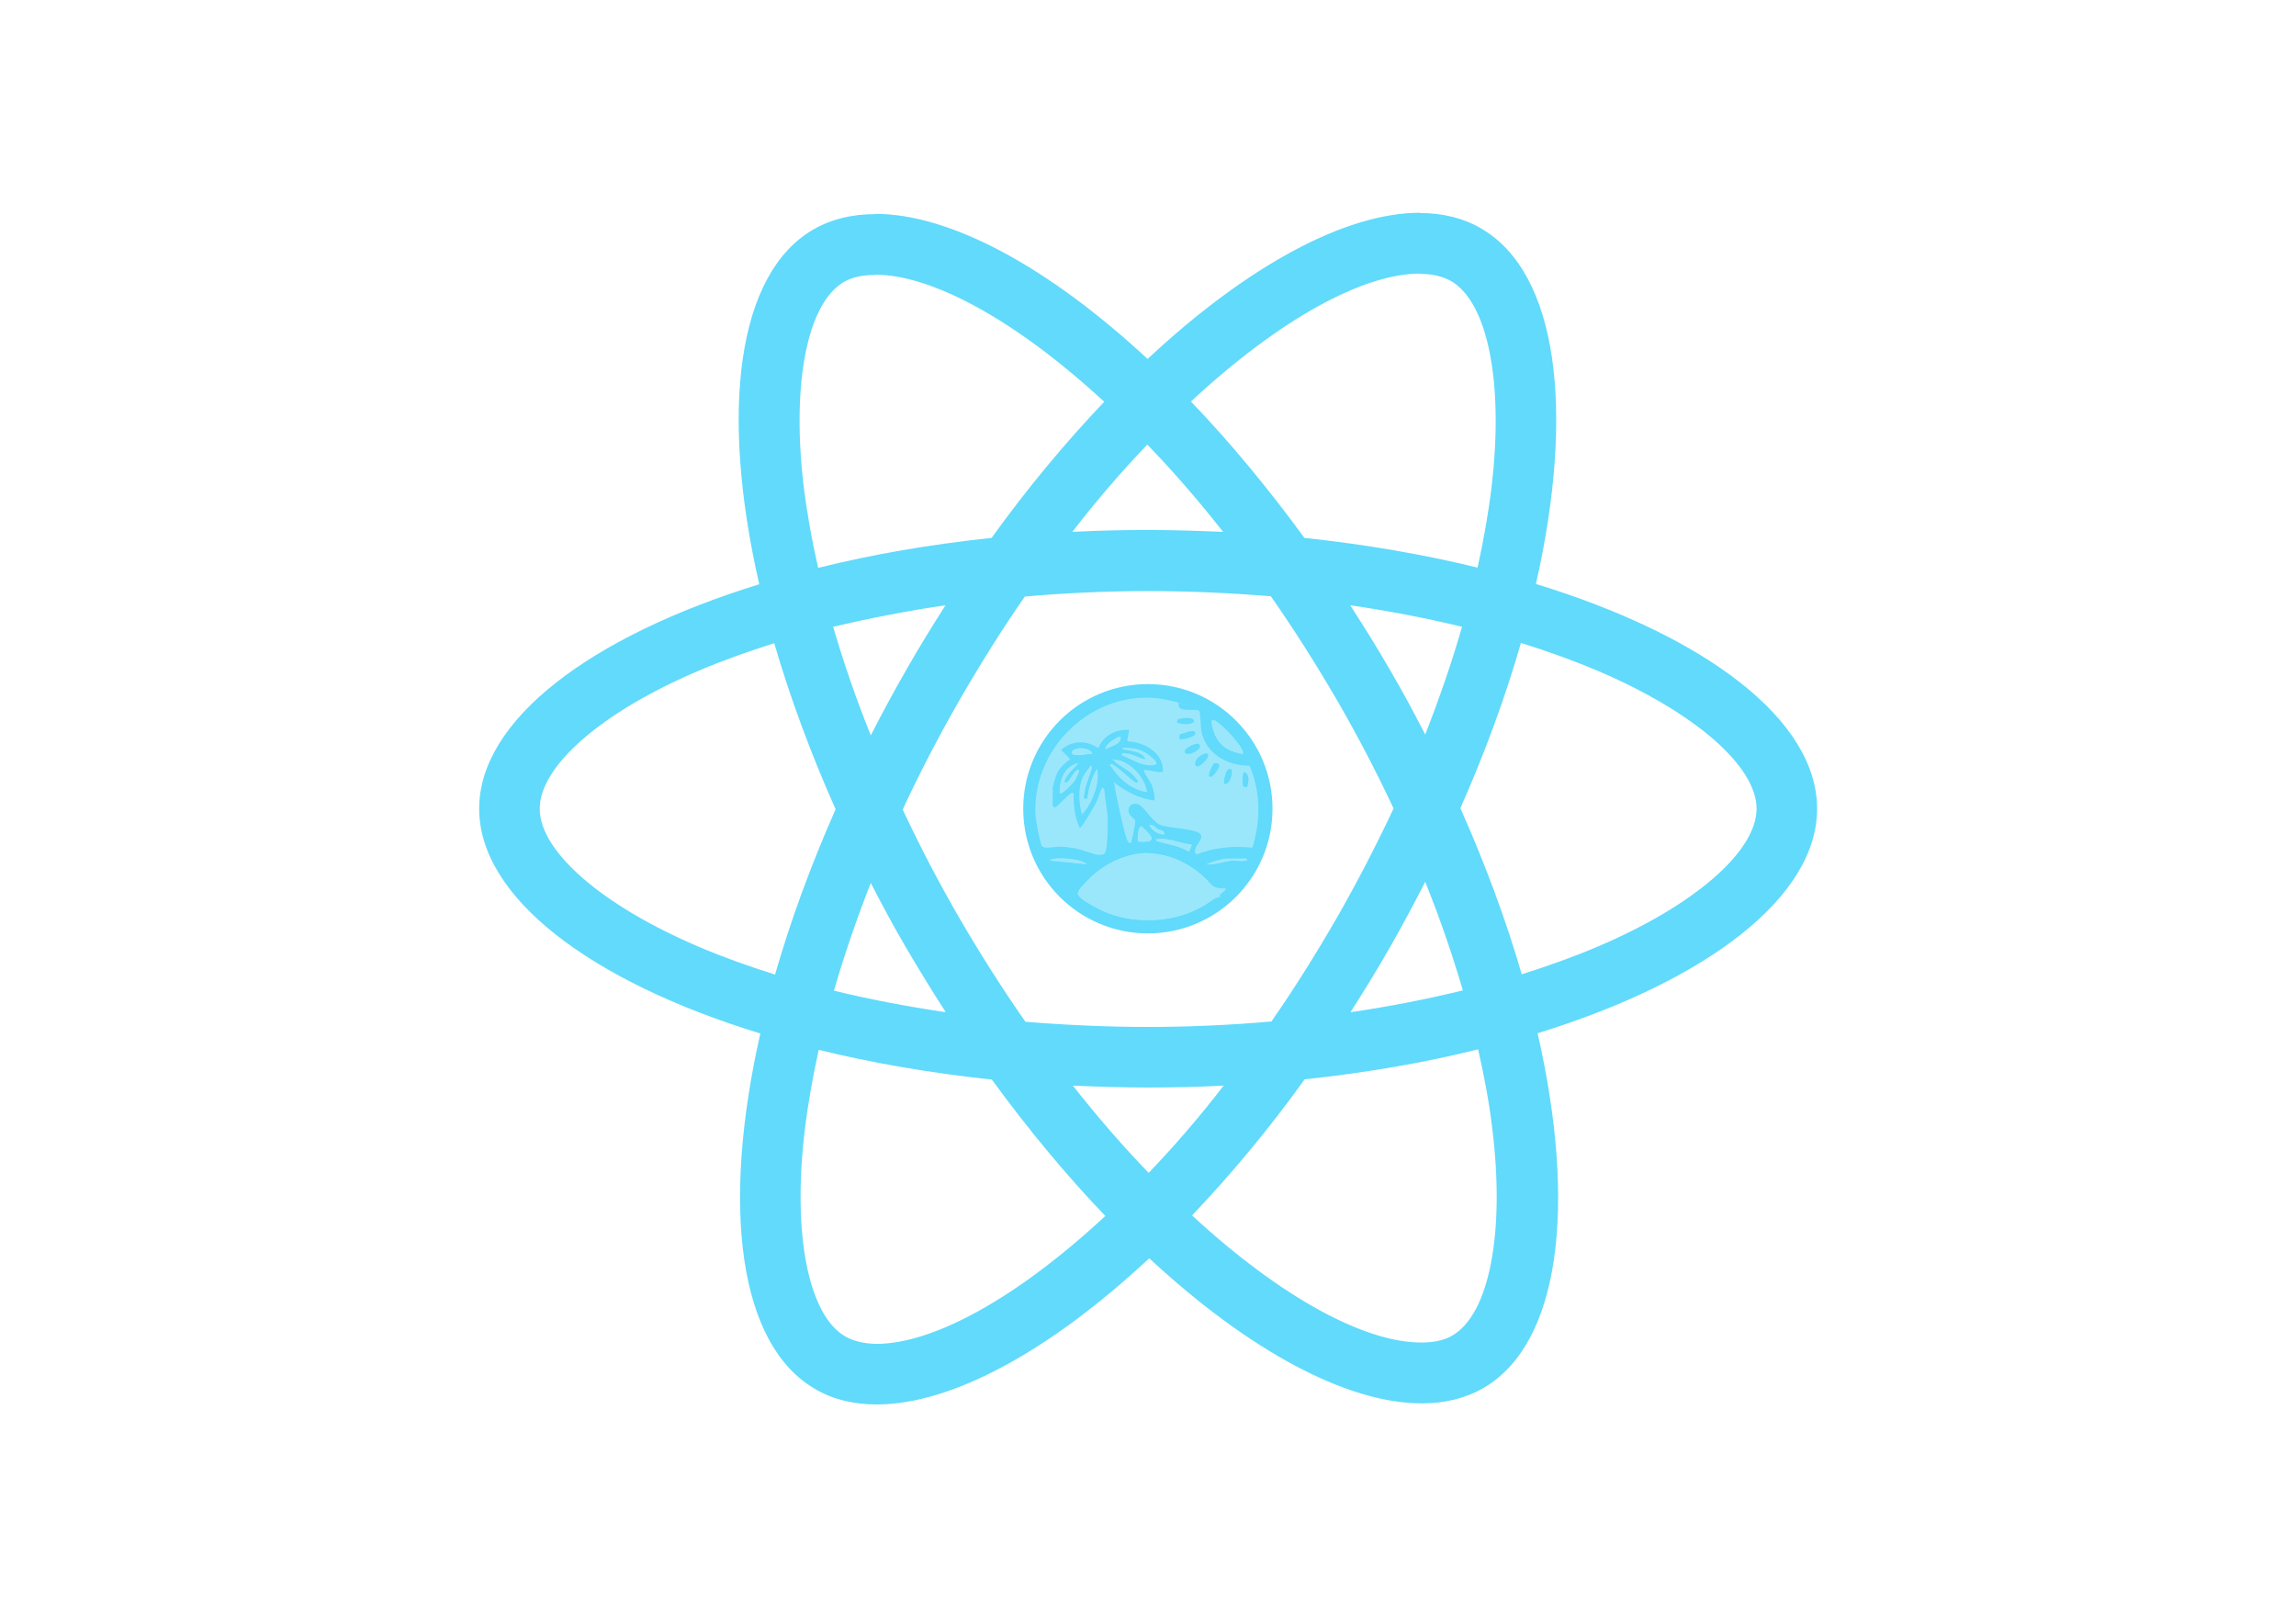
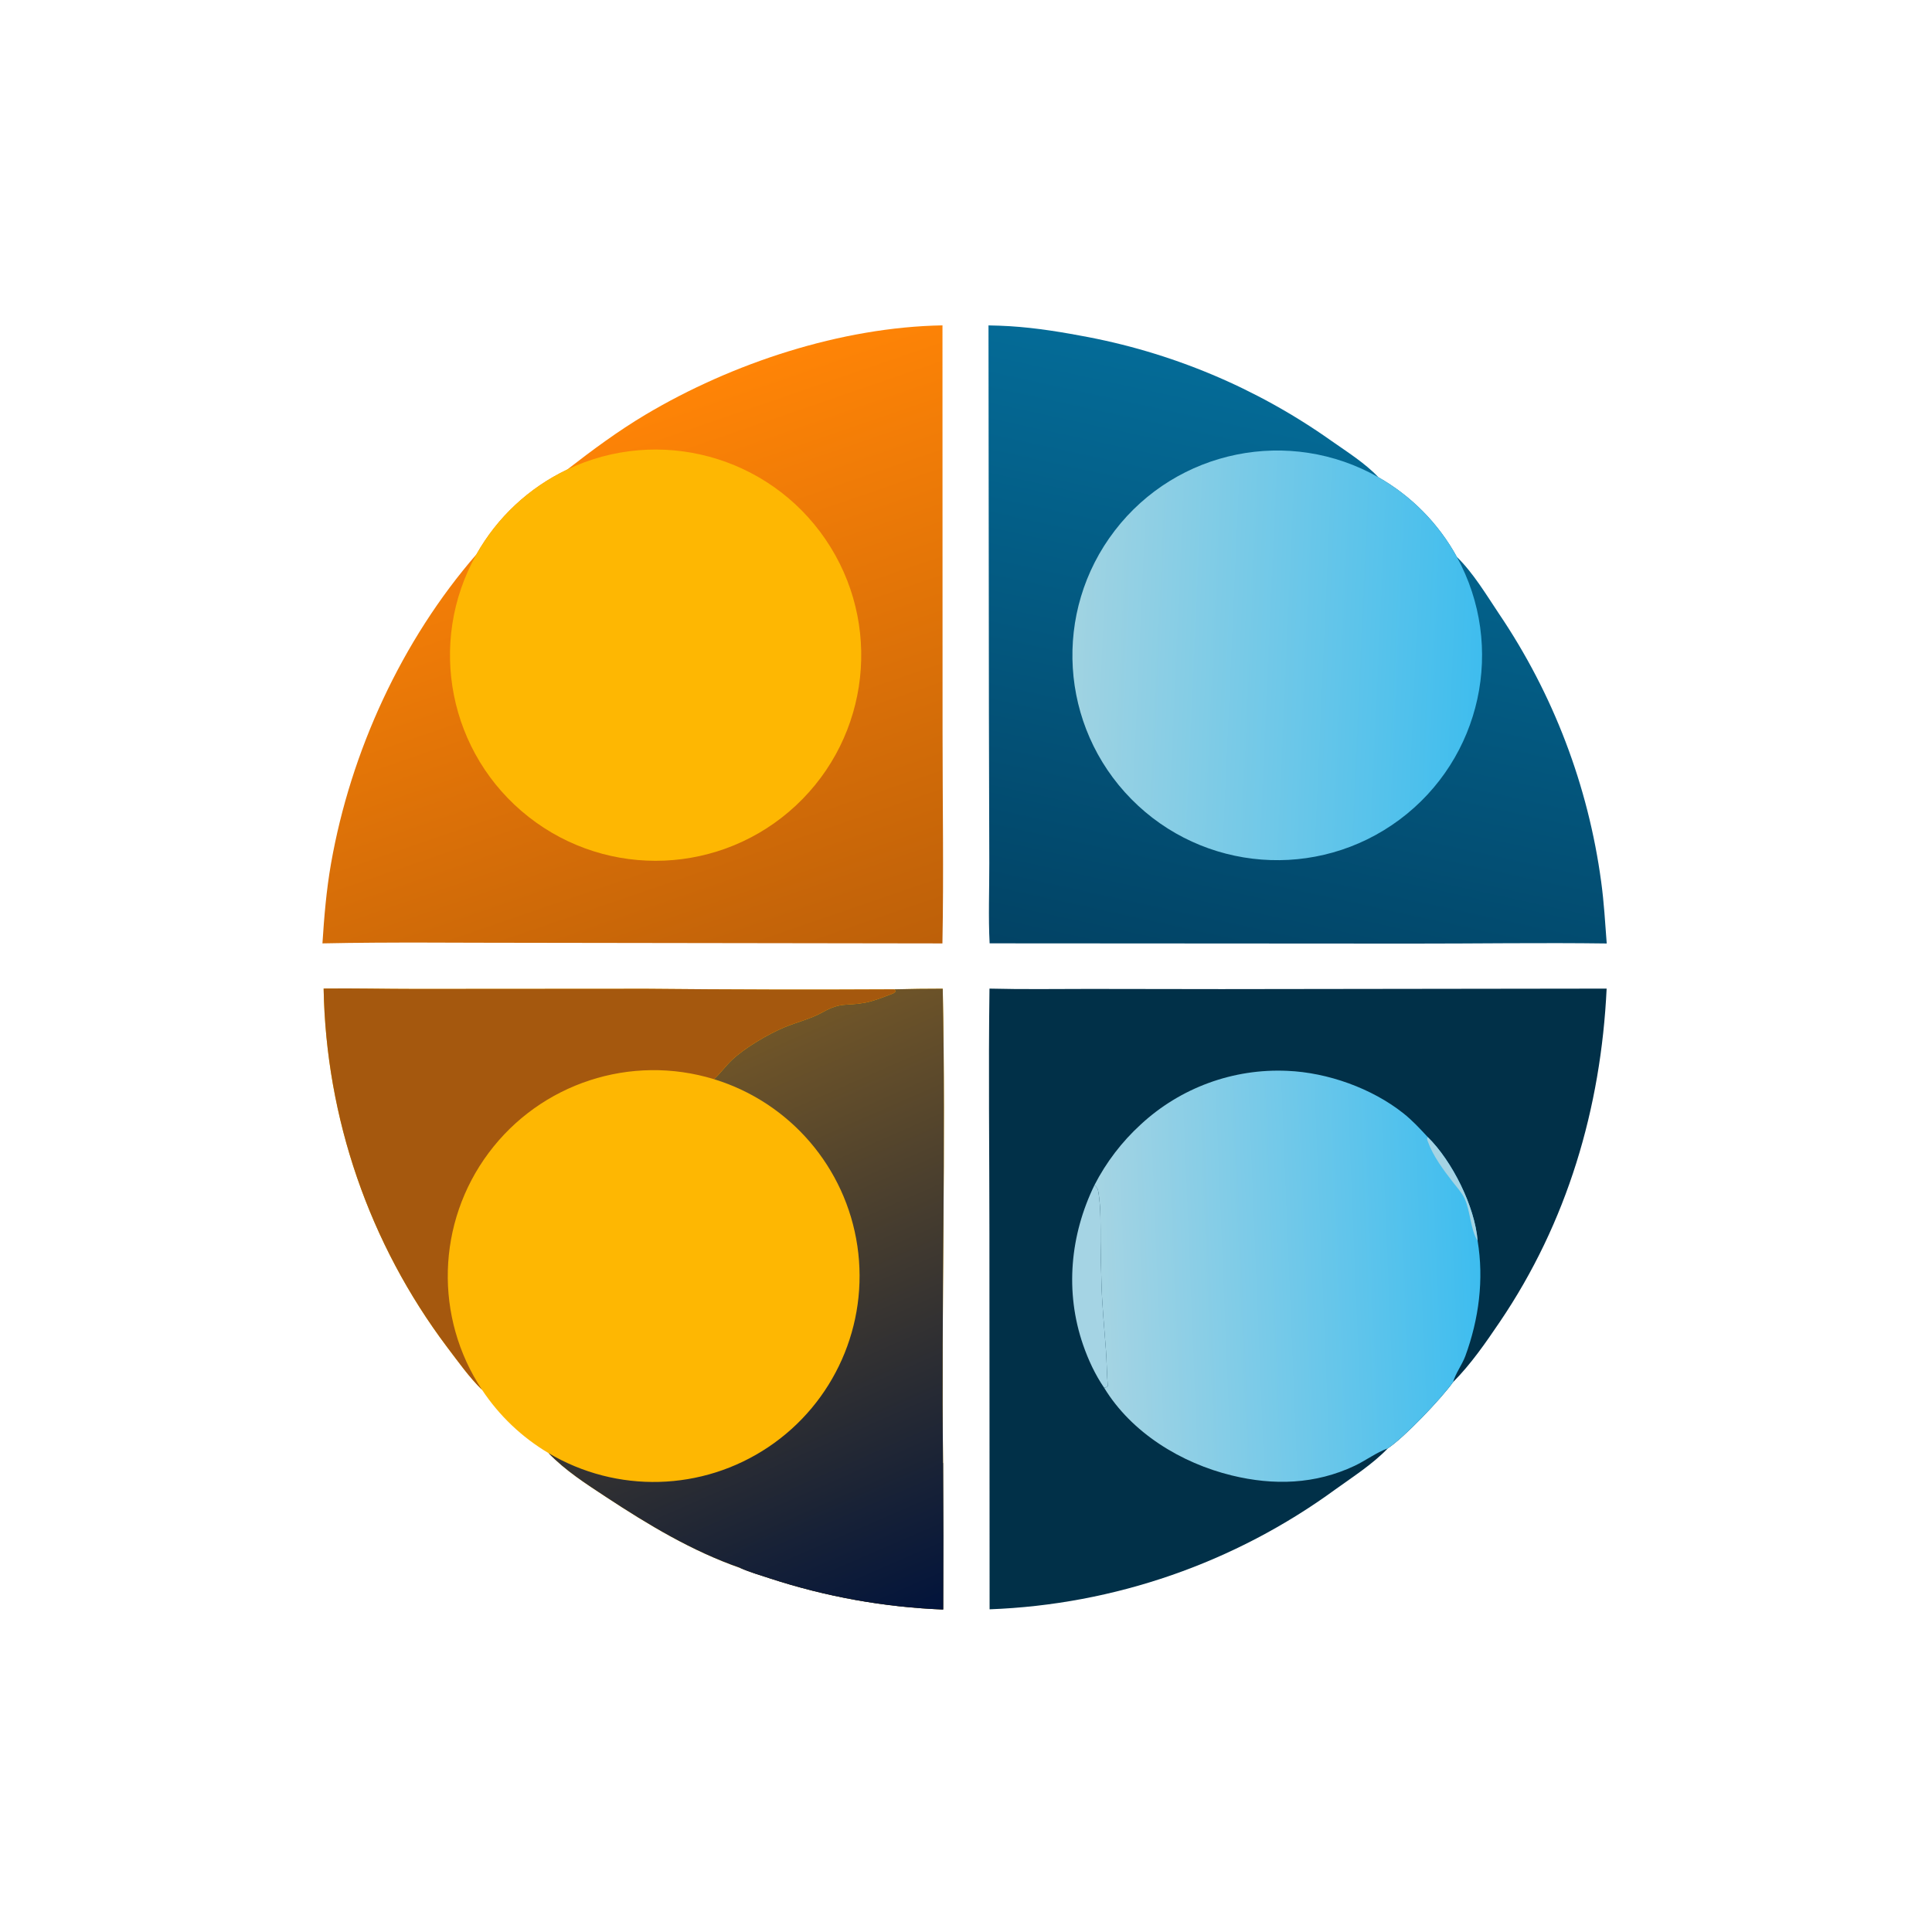
- <svg xmlns="http://www.w3.org/2000/svg" id="Layer_1" version="1.1" viewBox="0 0 841.9 595.3">
+ <svg xmlns="http://www.w3.org/2000/svg" width="256" height="256">
+   <path fill="#FEB702" transform="scale(0.25 0.25)" d="M171.529 523.951C187.764 523.758 204.012 524.16 220.25 524.155L342.939 524.075C386.623 524.505 430.31 524.602 473.995 524.365C482.553 524.142 491.114 524.031 499.675 524.033C501.407 607.792 498.887 691.649 499.841 775.426C500.001 801.309 500.024 827.193 499.91 853.076C468.737 851.858 437.884 846.324 408.23 836.634C402.956 834.899 397.331 833.279 392.26 831.014C366.827 822.148 343.656 808.19 321.281 793.478C310.543 786.418 299.694 779.453 290.705 770.157C276.603 761.777 264.572 750.326 255.505 736.655C248.598 729.87 242.867 721.723 237.015 714.036C195.711 659.153 172.793 592.628 171.529 523.951Z" />
  <defs>
-     <style>
-       .st0 {
-         fill: #9ae7fc;
-       }
- 
-       .st1 {
-         fill: #61dafb;
-       }
-     </style>
+     <linearGradient id="gradient_0" gradientUnits="userSpaceOnUse" x1="360.624" y1="569.049" x2="462.269" y2="799.44">
+       <stop offset="0" stop-color="#705528" />
+       <stop offset="1" stop-color="#172136" />
+     </linearGradient>
  </defs>
-   <g>
-     <path class="st1" d="M666.3,296.5c0-32.5-40.7-63.3-103.1-82.4,14.4-63.6,8-114.2-20.2-130.4-6.5-3.8-14.1-5.6-22.4-5.6v22.3c4.6,0,8.3.9,11.4,2.6,13.6,7.8,19.5,37.5,14.9,75.7-1.1,9.4-2.9,19.3-5.1,29.4-19.6-4.8-41-8.5-63.5-10.9-13.5-18.5-27.5-35.3-41.6-50,32.6-30.3,63.2-46.9,84-46.9v-22.3c-27.5,0-63.5,19.6-99.9,53.6-36.4-33.8-72.4-53.2-99.9-53.2v22.3c20.7,0,51.4,16.5,84,46.6-14,14.7-28,31.4-41.3,49.9-22.6,2.4-44,6.1-63.6,11-2.3-10-4-19.7-5.2-29-4.7-38.2,1.1-67.9,14.6-75.8,3-1.8,6.9-2.6,11.5-2.6v-22.3c-8.4,0-16,1.8-22.6,5.6-28.1,16.2-34.4,66.7-19.9,130.1-62.2,19.2-102.7,49.9-102.7,82.3s40.7,63.3,103.1,82.4c-14.4,63.6-8,114.2,20.2,130.4,6.5,3.8,14.1,5.6,22.5,5.6,27.5,0,63.5-19.6,99.9-53.6,36.4,33.8,72.4,53.2,99.9,53.2,8.4,0,16-1.8,22.6-5.6,28.1-16.2,34.4-66.7,19.9-130.1,62-19.1,102.5-49.9,102.5-82.3zm-130.2-66.7c-3.7,12.9-8.3,26.2-13.5,39.5-4.1-8-8.4-16-13.1-24-4.6-8-9.5-15.8-14.4-23.4,14.2,2.1,27.9,4.7,41,7.9zm-45.8,106.5c-7.8,13.5-15.8,26.3-24.1,38.2-14.9,1.3-30,2-45.2,2s-30.2-.7-45-1.9c-8.3-11.9-16.4-24.6-24.2-38-7.6-13.1-14.5-26.4-20.8-39.8,6.2-13.4,13.2-26.8,20.7-39.9,7.8-13.5,15.8-26.3,24.1-38.2,14.9-1.3,30-2,45.2-2s30.2.7,45,1.9c8.3,11.9,16.4,24.6,24.2,38,7.6,13.1,14.5,26.4,20.8,39.8-6.3,13.4-13.2,26.8-20.7,39.9zm32.3-13c5.4,13.4,10,26.8,13.8,39.8-13.1,3.2-26.9,5.9-41.2,8,4.9-7.7,9.8-15.6,14.4-23.7,4.6-8,8.9-16.1,13-24.1zm-101.4,106.7c-9.3-9.6-18.6-20.3-27.8-32,9,.4,18.2.7,27.5.7s18.7-.2,27.8-.7c-9,11.7-18.3,22.4-27.5,32zm-74.4-58.9c-14.2-2.1-27.9-4.7-41-7.9,3.7-12.9,8.3-26.2,13.5-39.5,4.1,8,8.4,16,13.1,24s9.5,15.8,14.4,23.4zm73.9-208.1c9.3,9.6,18.6,20.3,27.8,32-9-.4-18.2-.7-27.5-.7s-18.7.2-27.8.7c9-11.7,18.3-22.4,27.5-32zm-74,58.9c-4.9,7.7-9.8,15.6-14.4,23.7-4.6,8-8.9,16-13,24-5.4-13.4-10-26.8-13.8-39.8,13.1-3.1,26.9-5.8,41.2-7.9zm-90.5,125.2c-35.4-15.1-58.3-34.9-58.3-50.6s22.9-35.6,58.3-50.6c8.6-3.7,18-7,27.7-10.1,5.7,19.6,13.2,40,22.5,60.9-9.2,20.8-16.6,41.1-22.2,60.6-9.9-3.1-19.3-6.5-28-10.2zm53.8,142.9c-13.6-7.8-19.5-37.5-14.9-75.7,1.1-9.4,2.9-19.3,5.1-29.4,19.6,4.8,41,8.5,63.5,10.9,13.5,18.5,27.5,35.3,41.6,50-32.6,30.3-63.2,46.9-84,46.9-4.5-.1-8.3-1-11.3-2.7zm237.2-76.2c4.7,38.2-1.1,67.9-14.6,75.8-3,1.8-6.9,2.6-11.5,2.6-20.7,0-51.4-16.5-84-46.6,14-14.7,28-31.4,41.3-49.9,22.6-2.4,44-6.1,63.6-11,2.3,10.1,4.1,19.8,5.2,29.1zm38.5-66.7c-8.6,3.7-18,7-27.7,10.1-5.7-19.6-13.2-40-22.5-60.9,9.2-20.8,16.6-41.1,22.2-60.6,9.9,3.1,19.3,6.5,28.1,10.2,35.4,15.1,58.3,34.9,58.3,50.6,0,15.7-23,35.6-58.4,50.6zm-264.9-268.7z" />
-     <circle class="st1" cx="420.9" cy="296.5" r="45.7" />
-     <path class="st1" d="M520.5,78.1" />
-   </g>
-   <circle class="st0" cx="420.8" cy="296.6" r="43" />
-   <path class="st1" d="M466.1,296.6c0,25-20.2,45.2-45.2,45.2s-45.2-20.2-45.2-45.2,20.2-45.2,45.2-45.2,45.2,20.2,45.2,45.2ZM386,295.6v-6.3c0-1.1,1.2-5.1,1.8-6.2,1-1.9,2.9-3.5,4.6-4.7l-3.4-3.4c4-3.6,9.4-3.7,13.7-.7,1.9-4.7,6.6-7.1,11.6-6.7l-.8,4.2c5.9.2,13.1,4.1,13.1,10.8s0,.5-.7.7c-1.7.3-3.4-.4-5-.6s-1.2-.4-1.2.3,2.5,4.1,3,5.5,1,3.5.8,5.3c-5.6-.8-10.5-3.2-14.8-6.7.3,2.6,4.1,21.7,5.3,21.9s.8-.6,1-1.1,1.3-6.3,1.3-6.7c0-1-1.7-1.8-2.2-2.8-1.2-2.7,1.3-4.7,3.7-3.3s5.2,6.2,7.5,7.3,13,1.4,14.8,3.3-2.9,4.6-1.5,7.6c6.7-2.6,13.5-3.3,20.6-2.5,3.1-9.7,3.1-20.3-.9-29.8-7.3,0-14.7-3.6-17.2-10.8-2.5-7.2-.7-8.6-1.3-9.3-.8-1-6.3.6-7.4-1.5s.3-1.1-.2-1.4-1.9-.6-2.6-.8c-26-6.4-51.3,15.7-49.7,42.1,0,1.6,1.6,10.3,2.4,11.1s4.8,0,6.3,0,3.7.3,5,.5c2.9.4,7.2,2.4,9.4,2.5s2.4-.8,2.7-2.4c.4-2.6.5-7.4.5-10.1s-1-7.8-1.3-11.6c-.9-.2-.7,0-.9.5-.7,1.3-1.1,3.2-1.9,4.8s-5.2,8.7-5.7,9-.7-.5-.8-.8c-1.6-3.5-2-7.9-1.9-11.8-.9-1-5.4,4.9-6.7,5.3l-.8-.4v-.3h-.2ZM455.6,276.4c1.1-1.2-6-8.9-7.2-10-3-2.7-5.4-4.5-3.5,1.4s5.7,7.8,10.6,8.5h.1ZM410.9,270.1c-.4-.5-6.1,2.9-5.5,4.6,1.9-1.3,5.9-1.7,5.5-4.6ZM400.4,276.4c-.3-2.4-6.3-2.7-7.2-1s1.6,1.4,1.9,1.4c1.8.3,3.5-.6,5.2-.4h.1ZM411.3,276.8c3.8,1.3,6.6,3.6,10.9,3.7s0-3-1.2-3.9c-2.2-1.7-5.1-2.4-7.8-2.4s-1.6-.3-1.4.4c2.8.6,7.3.7,8.4,3.8-2.3-.3-3.9-1.6-6.2-2s-2.5-.5-2.6.3h0ZM420.6,290.3c-.8-5.1-5.7-10.8-10.9-11.6s-1.3-.4-.8.5,4.7,3.2,5.7,4,4.5,4.2,2.1,3.8-8.4-7.8-9.4-6.7c.2.9,1.1,1.9,1.7,2.7,3,3.8,6.9,6.8,11.8,7.4h-.2ZM395.3,279.8c-5,1.1-6.9,6.3-6.7,11,.7.8,5-3.8,5.4-4.5s2.7-4.6,1.1-4-2.9,4.4-4.2,4.6.2-2.1.4-2.5c1.1-1.6,2.9-3.1,4-4.6h0ZM400.4,281.5c-.4-.5-2,1.3-2.3,1.7-2.9,3.9-2.6,10.2-1.5,14.8.8.2.8-.3,1.2-.7,3-3.8,5.5-10.5,4.5-15.4-2.1,3.1-3.1,7.3-3.6,11h-1.3c0-4,1.9-7.7,3-11.4h0ZM426.9,305.9c0-1.7-1.7-1.4-2.5-1.9s-1.3-1.9-3-1.4c1.3,2.1,3,3.2,5.5,3.4h0ZM417.2,308.5c7.6.7,5.5-1.9,1.4-5.5-1.3-.3-1.5,4.5-1.4,5.5ZM437,309.7c-3.5-.3-7.8-2-11.2-2.1s-1.3,0-1.9.7c4,1.3,8.4,1.7,12.1,4l1-2.5h0ZM420.5,312.8c-7.3,0-15.1,3.7-20.4,8.8s-4.8,5.3-4.8,6.2c0,1.8,8.6,6.2,10.5,6.8,12.1,4.8,27.5,3.5,38.2-4.2s3.1-2.7,0-6.2c-5.7-6.6-14.7-11.4-23.4-11.3h-.1ZM398.7,316.9c-1.4-1.4-5-1.9-7-2.1s-5.3-.3-6.9.6l13.9,1.4h0ZM456.9,314.8h-7.4c-.9,0-4.9,1.1-6,1.6s-.8.6,0,.5c2.4,0,5.1-1,7.6-1.3s3.5.2,5.1,0,1.3-.3.6-.8h0Z" />
-   <path class="st0" d="M386,295.6l.8.4c1.3-.3,5.8-6.2,6.7-5.3,0,3.9.3,8.3,1.9,11.8s0,1.2.8.8,5.1-7.8,5.7-9,1.3-3.5,1.9-4.8,0-.7.9-.5c.3,3.8,1.2,7.8,1.3,11.6s0,7.5-.5,10.1-1.1,2.4-2.7,2.4-6.5-2.1-9.4-2.5-3.7-.5-5-.5-5.4,1.1-6.3,0-2.2-9.5-2.4-11.1c-1.5-26.4,23.7-48.5,49.7-42.1s2.2.4,2.6.8,0,1,.2,1.4c1.1,2,6.5.5,7.4,1.5s.4,6.9,1.3,9.3c2.5,7.2,10,10.9,17.2,10.8,4,9.4,4,20.1.9,29.8-7.2-.7-13.9,0-20.6,2.5-1.3-3.1,4.1-5.1,1.5-7.6s-11.8-1.9-14.8-3.3-5.4-6.1-7.5-7.3-4.9.6-3.7,3.3,2.1,1.8,2.2,2.8-1,6.2-1.3,6.7-.3,1.3-1,1.1c-1.1-.3-5-19.3-5.3-21.9,4.3,3.5,9.2,5.9,14.8,6.7.2-1.9-.3-3.5-.8-5.3s-3-5.1-3-5.5c0-.8.9-.3,1.2-.3,1.6,0,3.3.8,5,.6s.7.3.7-.7c0-6.6-7.2-10.6-13.1-10.8l.8-4.2c-5.1-.3-9.6,2-11.6,6.7-4.3-3-9.8-3-13.7.7l3.4,3.4c-1.8,1.3-3.5,2.8-4.6,4.7s-1.8,5.1-1.8,6.2v6.6h.2ZM431.6,265c7.8,2.1,8.7-3.5.2-1.3l-.2,1.3ZM432.4,270.9c.3.6,6.4-.4,5.8-2.3s-4.6.6-5.7.6l-.2,1.7h.1ZM434.5,276c.8,1.2,5.7-1.8,5.5-2.7-.4-1.9-6.6,1.2-5.5,2.7ZM442.9,276.4c-.9-.9-5,2.8-4.6,4,.6,2.4,5.7-3,4.6-4ZM445.1,279.9c-.3.2-3.1,4.6-1.5,5s3.5-3.4,3.5-4-1.3-1.3-2-.9h0ZM448.9,287.4c2.1.8,3.8-5.1,2.3-5.5-1.9-.6-2.6,5.1-2.3,5.5ZM457.3,288.6c.5-1.7,1.1-4.7-1-5.5-1,.3-.6,3.9-.6,4.8l.3.5,1.3.2h0Z" />
-   <path class="st0" d="M455.6,276.4c-5-.8-9.1-3.6-10.6-8.5s.5-4,3.5-1.4,8.3,8.7,7.2,10h-.1Z" />
-   <path class="st0" d="M420.6,290.3c-4.9-.6-8.9-3.6-11.8-7.4s-1.5-1.8-1.7-2.7c1-1,8.5,6.6,9.4,6.7,2.4.4-1.8-3.5-2.1-3.8-1-.8-5.4-3.5-5.7-4-.4-.8.5-.5.8-.5,5.2.8,10.1,6.6,10.9,11.6h.2Z" />
-   <path class="st0" d="M400.4,281.5c-1.1,3.7-3,7.3-3,11.4h1.3c.5-3.7,1.5-7.8,3.6-11,1,4.8-1.5,11.6-4.5,15.4s-.4.8-1.2.7c-1.1-4.5-1.3-10.8,1.5-14.8s1.9-2.2,2.3-1.7h0Z" />
-   <path class="st0" d="M411.3,276.8c0-.8,2.1-.4,2.6-.3,2.4.4,4,1.7,6.2,2-1.2-3.1-5.7-3.2-8.4-3.8,0-.8.9-.4,1.4-.4,2.8,0,5.6.7,7.8,2.4,2.2,1.7,4,4,1.2,3.9-4.3,0-7.1-2.4-10.9-3.7h0Z" />
-   <path class="st0" d="M395.3,279.8c-1.1,1.6-3,3-4,4.6s-1.9,2.8-.4,2.5,2.8-4,4.2-4.6-.9,3.6-1.1,4c-.4.7-4.7,5.2-5.4,4.5-.2-4.6,1.8-9.9,6.7-11h0Z" />
-   <path class="st0" d="M437,309.7l-1,2.5c-3.6-2.3-8-2.8-12.1-4,.5-.7,1.1-.7,1.9-.7,3.4,0,7.8,1.8,11.2,2.1h0Z" />
-   <path class="st0" d="M417.2,308.5c0-1,0-5.8,1.4-5.5,4,3.5,6.1,6.2-1.4,5.5Z" />
-   <path class="st0" d="M400.4,276.4c-1.8-.3-3.5.7-5.2.4s-2.3-.8-1.9-1.4c.8-1.6,6.9-1.4,7.2,1h-.1Z" />
-   <path class="st0" d="M410.9,270.1c.4,3-3.6,3.3-5.5,4.6-.6-1.8,5-5.1,5.5-4.6Z" />
-   <path class="st0" d="M426.9,305.9c-2.5-.2-4.1-1.3-5.5-3.4,1.7-.4,2,.8,3,1.4s2.6.3,2.5,1.9h0Z" />
-   <path class="st1" d="M432.4,270.9l.2-1.7c1.1,0,5.1-2.2,5.7-.6s-5.5,2.9-5.8,2.3h-.1Z" />
-   <path class="st1" d="M431.6,265l.2-1.3c8.4-2.1,7.7,3.4-.2,1.3Z" />
-   <path class="st1" d="M434.5,276c-1.1-1.5,5.1-4.6,5.5-2.7s-4.6,4-5.5,2.7Z" />
-   <path class="st1" d="M442.9,276.4c1.1,1.1-4,6.4-4.6,4s3.7-4.9,4.6-4Z" />
-   <path class="st1" d="M445.1,279.9c.7-.4,2.1,0,2,.9s-2.4,4.4-3.5,4,1.3-4.8,1.5-5h0Z" />
-   <path class="st1" d="M448.9,287.4c-.3-.3.4-6.1,2.3-5.5,1.4.4-.2,6.2-2.3,5.5Z" />
-   <path class="st1" d="M457.3,288.6l-1.3-.2-.3-.5c0-.9-.4-4.6.6-4.8,2.1.8,1.5,3.8,1,5.5h0Z" />
-   <path class="st0" d="M420.5,312.8c8.9,0,17.9,4.7,23.4,11.3,5.6,6.6,3.8,3.5,0,6.2-10.7,7.7-26.1,9-38.2,4.2-1.9-.8-10.5-5.1-10.5-6.8s4-5.3,4.8-6.2c5.3-5,13.1-8.6,20.4-8.8h.1Z" />
-   <path class="st0" d="M398.7,316.9l-13.9-1.4c1.7-1,5-.8,6.9-.6s5.6.7,7,2.1h0Z" />
-   <path class="st0" d="M456.9,314.8c.7.5,0,.8-.6.8-1.6.2-3.5-.2-5.1,0-2.4.3-5.2,1.2-7.6,1.3s-1.1,0,0-.5,5.1-1.6,6-1.6h7.4,0Z" />
+   <path fill="url(#gradient_0)" transform="scale(0.25 0.25)" d="M473.995 524.365C482.553 524.142 491.114 524.031 499.675 524.033C501.407 607.792 498.887 691.649 499.841 775.426C500.001 801.309 500.024 827.193 499.91 853.076C468.737 851.858 437.884 846.324 408.23 836.634C402.956 834.899 397.331 833.279 392.26 831.014C366.827 822.148 343.656 808.19 321.281 793.478C310.543 786.418 299.694 779.453 290.705 770.157C326.903 791.669 372.248 790.437 407.225 766.991C442.201 743.546 460.57 702.07 454.426 660.413C448.282 618.756 418.721 584.35 378.464 572.001C381.884 568.802 384.591 564.957 388.015 561.735C394.799 555.35 407.066 548.129 415.641 544.533C422.237 541.767 429.706 540.031 435.929 536.536C445.851 530.964 448.308 533.294 458.247 531.488C462.966 530.631 467.465 528.763 471.931 527.079C473.099 526.639 474.014 526.456 474.712 525.321L473.995 524.365Z" />
+   <defs>
+     <linearGradient id="gradient_1" gradientUnits="userSpaceOnUse" x1="442.012" y1="797.819" x2="470.58" y2="863.677">
+       <stop offset="0" stop-color="#1A2336" />
+       <stop offset="1" stop-color="#02143B" />
+     </linearGradient>
+   </defs>
+   <path fill="url(#gradient_1)" transform="scale(0.25 0.25)" d="M392.26 831.014L393.131 830.332C392.558 829.302 392.885 829.59 391.93 828.982C390.548 828.103 389.32 827.602 388.412 826.141L388.693 824.941C393.213 820.808 400.479 816.857 405.994 814.161C428.07 803.37 454.145 793.482 477.045 784.257C480.278 782.954 488.918 778.719 491.811 778.443C493.753 778.258 494.392 778.703 496.157 777.602C496.226 776.766 496.332 776.18 496.673 775.412L498.128 774.947L498.175 775.321L499.841 775.426C500.001 801.309 500.024 827.193 499.91 853.076C468.737 851.858 437.884 846.324 408.23 836.634C402.956 834.899 397.331 833.279 392.26 831.014Z" />
+   <path fill="#A5580E" transform="scale(0.25 0.25)" d="M171.529 523.951C187.764 523.758 204.012 524.16 220.25 524.155L342.939 524.075C386.623 524.505 430.31 524.602 473.995 524.365L474.712 525.321C474.014 526.456 473.099 526.639 471.931 527.079C467.465 528.763 462.966 530.631 458.247 531.488C448.308 533.294 445.851 530.964 435.929 536.536C429.706 540.031 422.237 541.767 415.641 544.533C407.066 548.129 394.799 555.35 388.015 561.735C384.591 564.957 381.884 568.802 378.464 572.001C334.399 558.484 286.593 574.107 259.015 611.037C231.436 647.968 230.032 698.242 255.505 736.655C248.598 729.87 242.867 721.723 237.015 714.036C195.711 659.153 172.793 592.628 171.529 523.951Z" />
+   <path fill="#013048" transform="scale(0.25 0.25)" d="M524.444 523.982C542.124 524.433 559.809 524.153 577.492 524.151L647.507 524.25L851.551 523.983C848.531 587.391 830.666 647.915 794.903 700.673C787.378 711.774 779.644 723.004 770.167 732.542C763.937 741.251 744.374 761.868 735.551 767.675C727.655 775.95 717.122 782.685 707.855 789.362C654.449 828.373 590.598 850.523 524.506 852.967L524.409 653.594C524.405 610.407 523.852 567.162 524.444 523.982Z" />
+   <defs>
+     <linearGradient id="gradient_2" gradientUnits="userSpaceOnUse" x1="583.112" y1="680.131" x2="783.477" y2="671.936">
+       <stop offset="0" stop-color="#A5D4E3" />
+       <stop offset="1" stop-color="#3EBDEF" />
+     </linearGradient>
+   </defs>
+   <path fill="url(#gradient_2)" transform="scale(0.25 0.25)" d="M580.108 628.08C586.295 616.043 594.572 605.2 604.552 596.059C625.62 576.512 653.656 566.248 682.364 567.571C703.656 568.466 727.007 576.767 743.751 590.016C748.533 593.8 752.594 598.197 756.719 602.661C769.65 615.331 781.743 639.505 783.165 657.649C786.589 678.23 783.824 699.154 776.686 718.657C774.963 723.362 771.487 727.815 770.167 732.542C763.937 741.251 744.374 761.868 735.551 767.675C729.518 769.834 723.856 774.135 717.994 776.902C697.095 786.766 675.114 787.44 652.864 782.017C626.081 775.49 599.722 759.436 585.195 735.51C586.102 735.396 586.464 735.288 587.155 734.682C586.631 728.338 586.633 721.957 586.168 715.605C585.299 703.737 584.092 691.686 583.792 679.793C583.609 672.542 583.358 665.25 583.32 658C583.274 649.397 583.545 640.675 582.227 632.143C581.904 630.051 581.497 629.597 580.108 628.08Z" />
+   <path fill="#A5D4E4" transform="scale(0.25 0.25)" d="M756.719 602.661C769.65 615.331 781.743 639.505 783.165 657.649C779.295 651.694 779.386 641.802 776.223 635.149C774.733 632.014 772.064 629.146 769.942 626.408C765.079 620.131 759.59 612.769 756.871 605.263C756.448 604.094 756.19 603.799 756.719 602.661Z" />
+   <path fill="#A5D4E4" transform="scale(0.25 0.25)" d="M580.108 628.08C581.497 629.597 581.904 630.051 582.227 632.143C583.545 640.675 583.274 649.397 583.32 658C583.358 665.25 583.609 672.542 583.792 679.793C584.092 691.686 585.299 703.737 586.168 715.605C586.633 721.957 586.631 728.338 587.155 734.682C586.464 735.288 586.102 735.396 585.195 735.51C580.444 728.608 576.762 720.631 574.035 712.727C564.362 684.688 567.194 654.546 580.108 628.08Z" />
+   <defs>
+     <linearGradient id="gradient_3" gradientUnits="userSpaceOnUse" x1="402.477" y1="531.589" x2="297.682" y2="227.481">
+       <stop offset="0" stop-color="#BD6009" />
+       <stop offset="1" stop-color="#FF8406" />
+     </linearGradient>
+   </defs>
+   <path fill="url(#gradient_3)" transform="scale(0.25 0.25)" d="M300.664 248.849C313.994 238.519 327.545 228.471 342.049 219.829C388.014 192.446 445.774 173.4 499.533 172.449L499.577 388.723C499.577 425.789 500.224 462.981 499.504 500.034L280.62 499.712C244.046 499.751 207.465 499.241 170.902 500.012C171.809 485.854 172.994 471.642 175.456 457.657C185.901 398.315 212.904 339.432 252.5 293.836C263.527 274.229 280.351 258.515 300.664 248.849Z" />
+   <path fill="#FEB702" transform="scale(0.25 0.25)" d="M300.664 248.849C349.202 225.753 407.331 241.496 437.581 285.929C467.831 330.363 461.167 390.216 421.884 426.908C382.601 463.599 322.433 466.17 280.164 432.962C237.894 399.755 226.15 340.688 252.5 293.836C263.527 274.229 280.351 258.515 300.664 248.849Z" />
+   <defs>
+     <linearGradient id="gradient_4" gradientUnits="userSpaceOnUse" x1="646.062" y1="524.928" x2="714.916" y2="209.515">
+       <stop offset="0" stop-color="#024365" />
+       <stop offset="1" stop-color="#046B97" />
+     </linearGradient>
+   </defs>
+   <path fill="url(#gradient_4)" transform="scale(0.25 0.25)" d="M523.921 172.471C525.847 172.505 527.773 172.555 529.699 172.621C544.133 173.126 558.338 175.224 572.517 177.886C620.436 186.459 665.877 205.486 705.608 233.614C713.809 239.382 723.72 245.615 730.552 252.938C748.077 262.886 762.488 277.516 772.171 295.19C780.911 303.711 787.754 315.239 794.533 325.362C823.287 367.902 841.814 416.516 848.665 467.404C850.152 478.246 850.768 489.16 851.597 500.065C817.028 499.592 782.369 500.155 747.786 500.127L524.525 499.99C523.792 485.884 524.378 471.565 524.349 457.438L524.146 379.231L523.921 172.471Z" />
+   <defs>
+     <linearGradient id="gradient_5" gradientUnits="userSpaceOnUse" x1="569.689" y1="342.257" x2="784.32" y2="351.833">
+       <stop offset="0" stop-color="#A0D3E2" />
+       <stop offset="1" stop-color="#3FBDEE" />
+     </linearGradient>
+   </defs>
+   <path fill="url(#gradient_5)" transform="scale(0.25 0.25)" d="M772.171 295.19C798.199 342.7 785.219 402.127 741.751 434.458C698.284 466.789 637.634 462.128 599.619 423.534C561.603 384.94 557.857 324.227 590.84 281.252C623.823 238.278 683.44 226.196 730.552 252.938C748.077 262.886 762.488 277.516 772.171 295.19Z" />
</svg>
